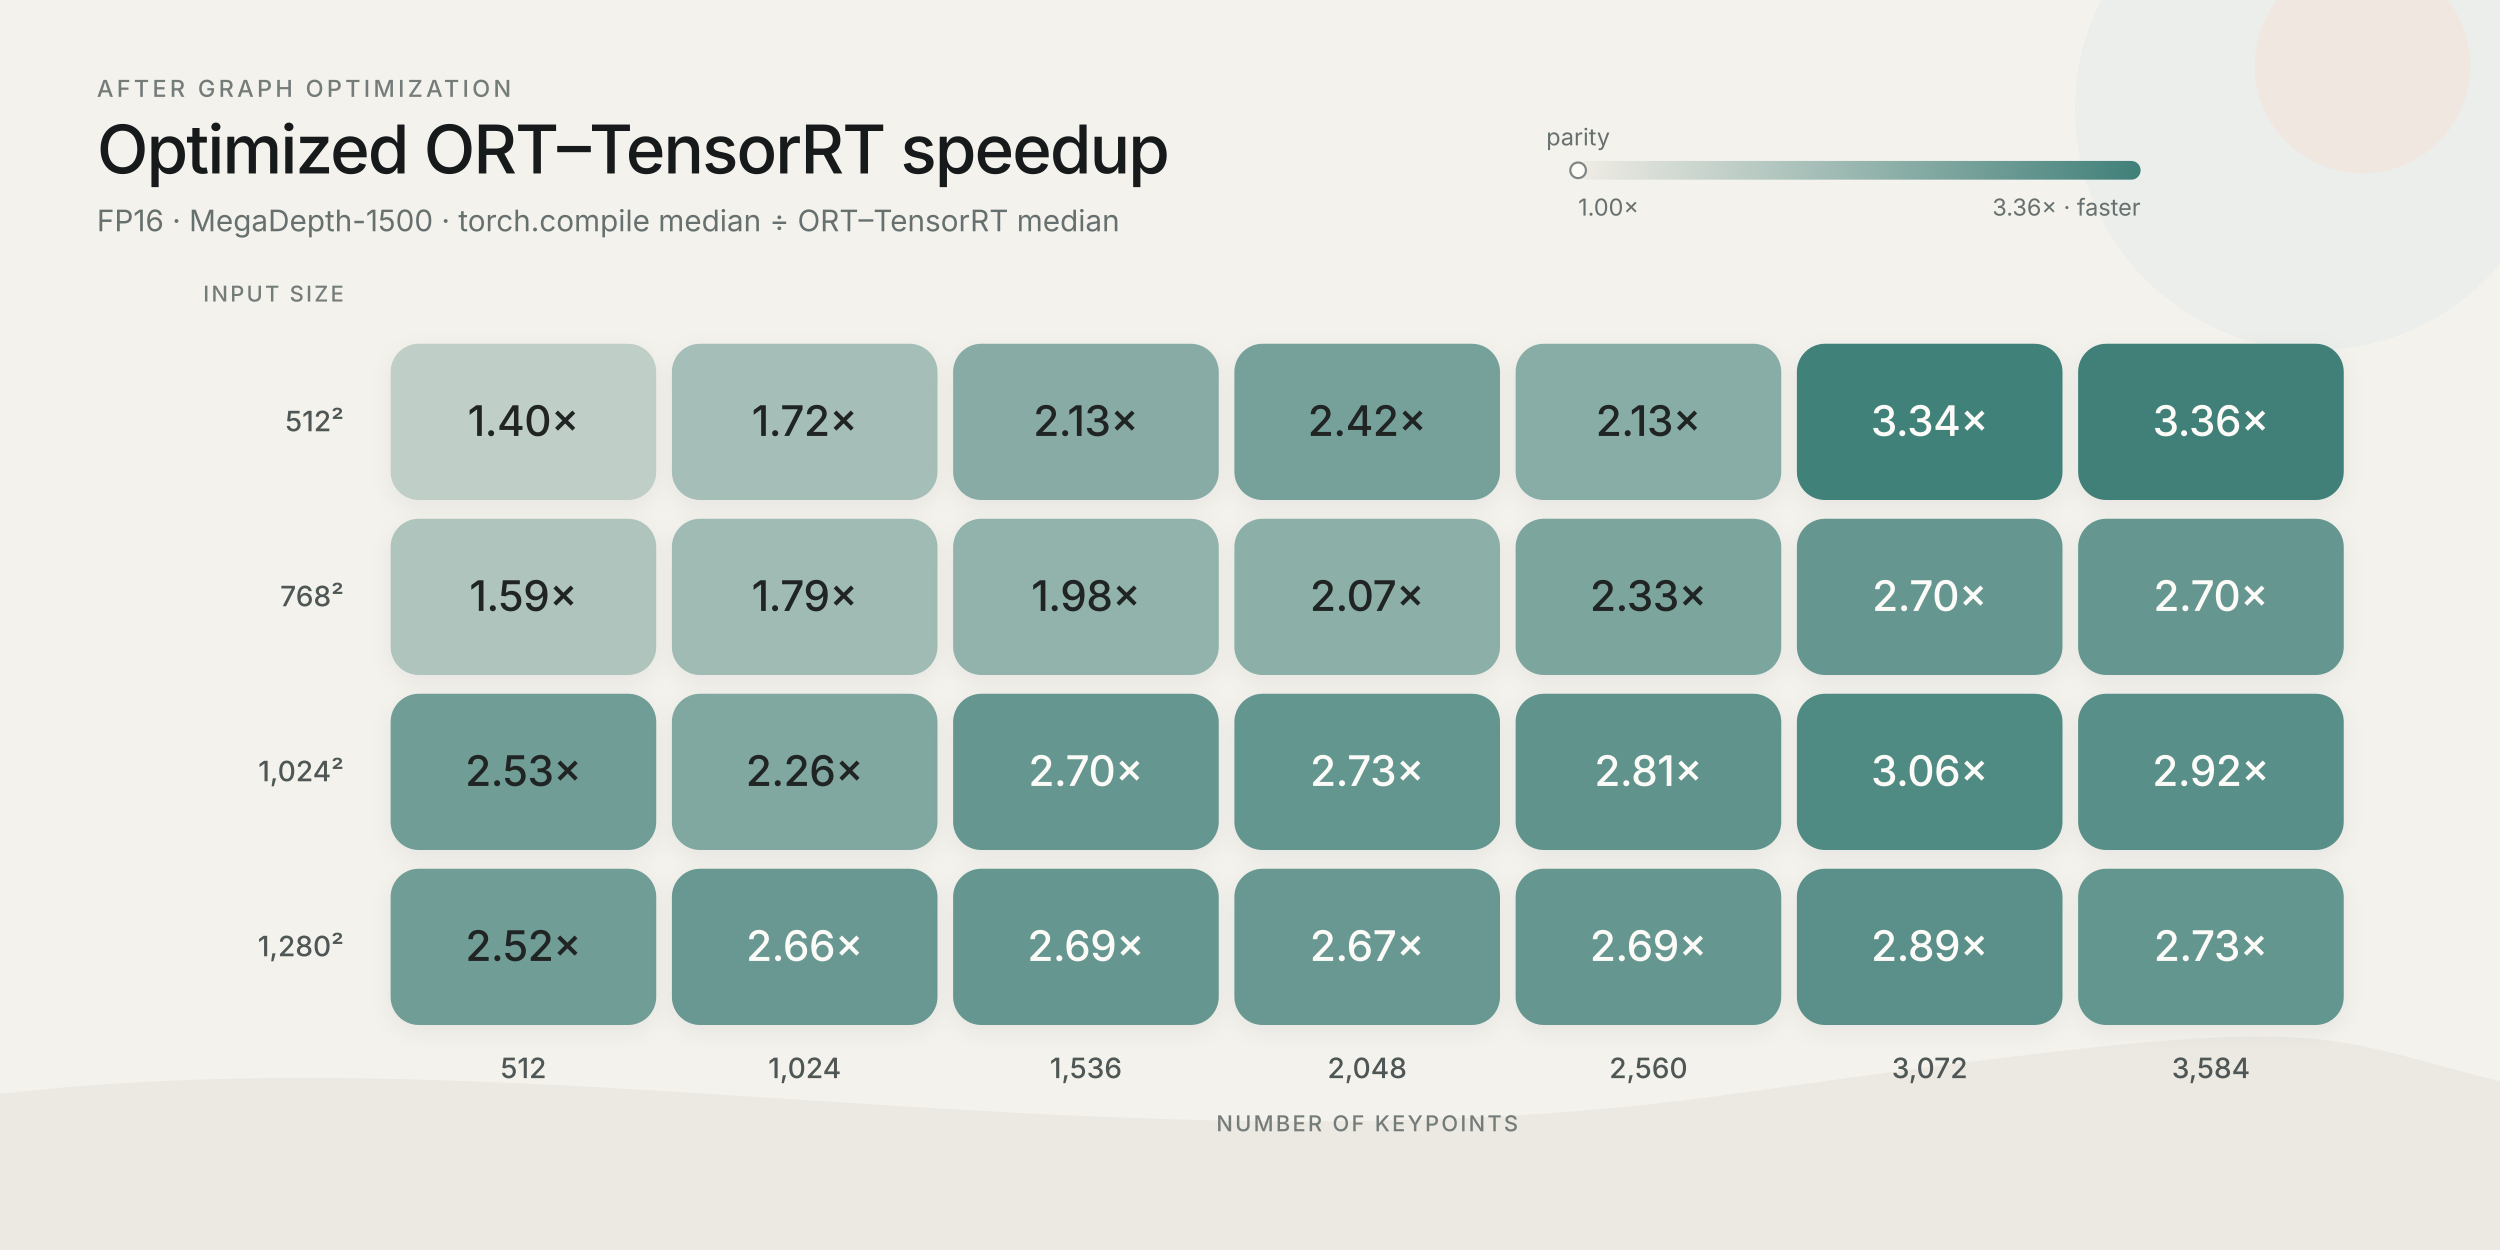
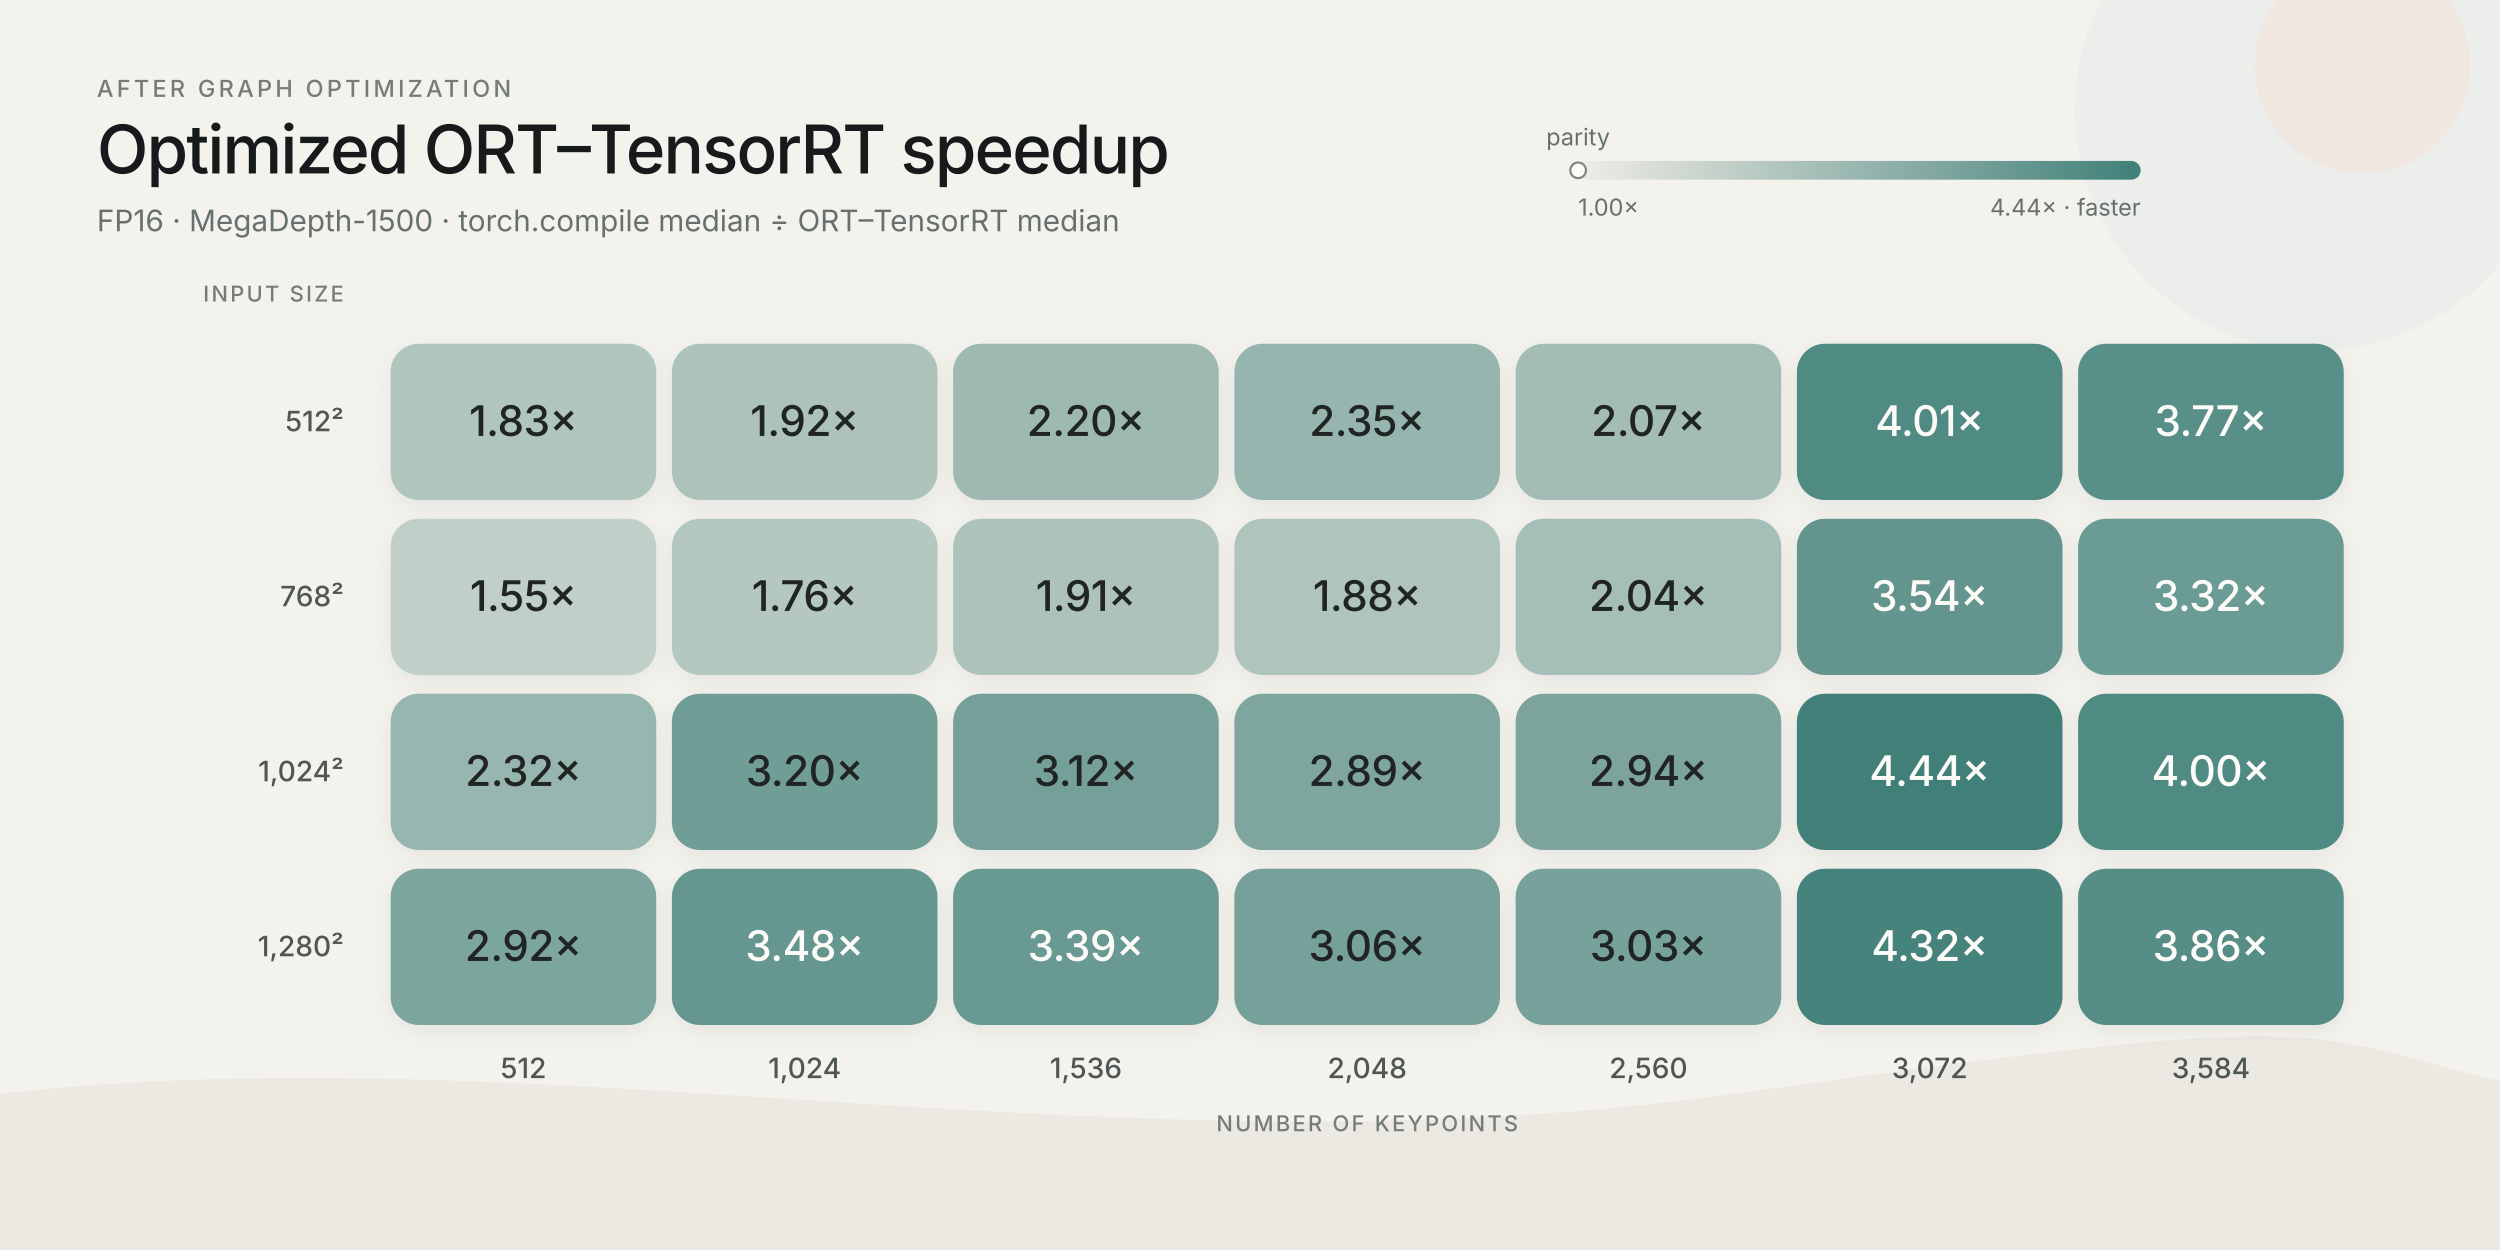
<svg xmlns="http://www.w3.org/2000/svg" width="1600" height="800" viewBox="0 0 1600 800" role="img" aria-labelledby="title description">
  <defs>
    <style>
            text { font-family: Inter, ui-sans-serif, system-ui, -apple-system, BlinkMacSystemFont, "Segoe UI", sans-serif; }
            .eyebrow { font-size: 15px; font-weight: 500; letter-spacing: 2.1px; fill: #747C7A; }
            .title { font-size: 43px; font-weight: 500; letter-spacing: -1.15px; fill: #171A1B; }
            .subtitle { font-size: 19px; font-weight: 400; fill: #66706E; }
            .axis-title { font-size: 14px; font-weight: 500; letter-spacing: 1.45px; fill: #747C7A; }
            .tick { font-size: 18px; font-weight: 500; fill: #4E5755; }
            .value { font-size: 27px; font-weight: 500; letter-spacing: -0.3px; }
            .legend { font-size: 15px; font-weight: 400; fill: #66706E; }
          </style>
    <filter id="cell-shadow" x="-15%" y="-20%" width="130%" height="150%">
      <feDropShadow dx="0" dy="4" stdDeviation="7" flood-color="#1E2524" flood-opacity="0.055" />
    </filter>
    <linearGradient id="speed-gradient" x1="0" x2="1">
      <stop offset="0" stop-color="#EFECE5" />
      <stop offset="100%" stop-color="#408079" />
    </linearGradient>
  </defs>
  <rect width="1600" height="800" fill="#F4F2ED" />
  <path d="M0 700 C350 660, 720 755, 1110 700 S1470 660, 1600 692 L1600 800 L0 800 Z" fill="#ECE9E2" />
  <circle cx="1482" cy="70" r="154" fill="#E6ECEA" opacity="0.68" />
  <circle cx="1512" cy="42" r="69" fill="#F2E5DF" opacity="0.82" />
  <text x="62" y="62" class="eyebrow">AFTER GRAPH OPTIMIZATION</text>
  <text x="62" y="111" class="title">Optimized ORT–TensorRT speedup</text>
  <text x="62" y="148" class="subtitle">FP16 · MegaDepth-1500 · torch.compile median ÷ ORT–TensorRT median</text>
  <text x="220" y="193" class="axis-title" text-anchor="end">INPUT SIZE</text>
  <text x="335.0" y="690" class="tick" text-anchor="middle">512</text>
  <text x="515.0" y="690" class="tick" text-anchor="middle">1,024</text>
  <text x="695.0" y="690" class="tick" text-anchor="middle">1,536</text>
  <text x="875.0" y="690" class="tick" text-anchor="middle">2,048</text>
  <text x="1055.0" y="690" class="tick" text-anchor="middle">2,560</text>
  <text x="1235.0" y="690" class="tick" text-anchor="middle">3,072</text>
  <text x="1415.0" y="690" class="tick" text-anchor="middle">3,584</text>
  <text x="220" y="276.0" class="tick" text-anchor="end">512²</text>
  <g filter="url(#cell-shadow)">
-     <rect x="250" y="220" width="170" height="100" rx="18" fill="#BFCEC7" />
+     <rect x="250" y="220" width="170" height="100" rx="18" fill="#B0C5BE" />
  </g>
-   <text x="335.0" y="279.0" class="value" fill="#202423" text-anchor="middle">1.40×</text>
+   <text x="335.0" y="279.0" class="value" fill="#202423" text-anchor="middle">1.83×</text>
  <g filter="url(#cell-shadow)">
-     <rect x="430" y="220" width="170" height="100" rx="18" fill="#A5BEB7" />
+     <rect x="430" y="220" width="170" height="100" rx="18" fill="#ACC2BB" />
  </g>
-   <text x="515.0" y="279.0" class="value" fill="#202423" text-anchor="middle">1.72×</text>
+   <text x="515.0" y="279.0" class="value" fill="#202423" text-anchor="middle">1.92×</text>
  <g filter="url(#cell-shadow)">
-     <rect x="610" y="220" width="170" height="100" rx="18" fill="#88ACA5" />
+     <rect x="610" y="220" width="170" height="100" rx="18" fill="#9DB9B2" />
  </g>
-   <text x="695.0" y="279.0" class="value" fill="#202423" text-anchor="middle">2.13×</text>
+   <text x="695.0" y="279.0" class="value" fill="#202423" text-anchor="middle">2.20×</text>
  <g filter="url(#cell-shadow)">
-     <rect x="790" y="220" width="170" height="100" rx="18" fill="#76A19A" />
+     <rect x="790" y="220" width="170" height="100" rx="18" fill="#96B5AE" />
  </g>
-   <text x="875.0" y="279.0" class="value" fill="#202423" text-anchor="middle">2.42×</text>
+   <text x="875.0" y="279.0" class="value" fill="#202423" text-anchor="middle">2.35×</text>
  <g filter="url(#cell-shadow)">
-     <rect x="970" y="220" width="170" height="100" rx="18" fill="#88ADA6" />
+     <rect x="970" y="220" width="170" height="100" rx="18" fill="#A3BDB6" />
  </g>
-   <text x="1055.0" y="279.0" class="value" fill="#202423" text-anchor="middle">2.13×</text>
+   <text x="1055.0" y="279.0" class="value" fill="#202423" text-anchor="middle">2.07×</text>
  <g filter="url(#cell-shadow)">
-     <rect x="1150" y="220" width="170" height="100" rx="18" fill="#41817A" />
+     <rect x="1150" y="220" width="170" height="100" rx="18" fill="#508A83" />
  </g>
-   <text x="1235.0" y="279.0" class="value" fill="#FCFBF8" text-anchor="middle">3.34×</text>
+   <text x="1235.0" y="279.0" class="value" fill="#FCFBF8" text-anchor="middle">4.01×</text>
  <g filter="url(#cell-shadow)">
-     <rect x="1330" y="220" width="170" height="100" rx="18" fill="#408079" />
+     <rect x="1330" y="220" width="170" height="100" rx="18" fill="#599089" />
  </g>
-   <text x="1415.0" y="279.0" class="value" fill="#FCFBF8" text-anchor="middle">3.36×</text>
+   <text x="1415.0" y="279.0" class="value" fill="#FCFBF8" text-anchor="middle">3.77×</text>
  <text x="220" y="388.0" class="tick" text-anchor="end">768²</text>
  <g filter="url(#cell-shadow)">
-     <rect x="250" y="332" width="170" height="100" rx="18" fill="#AEC4BD" />
+     <rect x="250" y="332" width="170" height="100" rx="18" fill="#C0CFC8" />
  </g>
-   <text x="335.0" y="391.0" class="value" fill="#202423" text-anchor="middle">1.59×</text>
+   <text x="335.0" y="391.0" class="value" fill="#202423" text-anchor="middle">1.55×</text>
  <g filter="url(#cell-shadow)">
-     <rect x="430" y="332" width="170" height="100" rx="18" fill="#9FBBB4" />
+     <rect x="430" y="332" width="170" height="100" rx="18" fill="#B4C8C1" />
  </g>
-   <text x="515.0" y="391.0" class="value" fill="#202423" text-anchor="middle">1.79×</text>
+   <text x="515.0" y="391.0" class="value" fill="#202423" text-anchor="middle">1.76×</text>
  <g filter="url(#cell-shadow)">
-     <rect x="610" y="332" width="170" height="100" rx="18" fill="#92B3AC" />
+     <rect x="610" y="332" width="170" height="100" rx="18" fill="#ACC2BB" />
  </g>
-   <text x="695.0" y="391.0" class="value" fill="#202423" text-anchor="middle">1.98×</text>
+   <text x="695.0" y="391.0" class="value" fill="#202423" text-anchor="middle">1.91×</text>
  <g filter="url(#cell-shadow)">
-     <rect x="790" y="332" width="170" height="100" rx="18" fill="#8CAFA8" />
+     <rect x="790" y="332" width="170" height="100" rx="18" fill="#AEC4BD" />
  </g>
-   <text x="875.0" y="391.0" class="value" fill="#202423" text-anchor="middle">2.07×</text>
+   <text x="875.0" y="391.0" class="value" fill="#202423" text-anchor="middle">1.88×</text>
  <g filter="url(#cell-shadow)">
-     <rect x="970" y="332" width="170" height="100" rx="18" fill="#7BA59E" />
+     <rect x="970" y="332" width="170" height="100" rx="18" fill="#A5BEB7" />
  </g>
-   <text x="1055.0" y="391.0" class="value" fill="#202423" text-anchor="middle">2.33×</text>
+   <text x="1055.0" y="391.0" class="value" fill="#202423" text-anchor="middle">2.04×</text>
  <g filter="url(#cell-shadow)">
-     <rect x="1150" y="332" width="170" height="100" rx="18" fill="#659790" />
+     <rect x="1150" y="332" width="170" height="100" rx="18" fill="#63958E" />
  </g>
-   <text x="1235.0" y="391.0" class="value" fill="#FCFBF8" text-anchor="middle">2.70×</text>
+   <text x="1235.0" y="391.0" class="value" fill="#FCFBF8" text-anchor="middle">3.54×</text>
  <g filter="url(#cell-shadow)">
-     <rect x="1330" y="332" width="170" height="100" rx="18" fill="#659790" />
+     <rect x="1330" y="332" width="170" height="100" rx="18" fill="#6B9B94" />
  </g>
-   <text x="1415.0" y="391.0" class="value" fill="#FCFBF8" text-anchor="middle">2.70×</text>
+   <text x="1415.0" y="391.0" class="value" fill="#FCFBF8" text-anchor="middle">3.32×</text>
  <text x="220" y="500.0" class="tick" text-anchor="end">1,024²</text>
  <g filter="url(#cell-shadow)">
-     <rect x="250" y="444" width="170" height="100" rx="18" fill="#6F9D96" />
+     <rect x="250" y="444" width="170" height="100" rx="18" fill="#97B6AF" />
  </g>
-   <text x="335.0" y="503.0" class="value" fill="#202423" text-anchor="middle">2.53×</text>
+   <text x="335.0" y="503.0" class="value" fill="#202423" text-anchor="middle">2.32×</text>
  <g filter="url(#cell-shadow)">
-     <rect x="430" y="444" width="170" height="100" rx="18" fill="#80A7A0" />
+     <rect x="430" y="444" width="170" height="100" rx="18" fill="#709E97" />
  </g>
-   <text x="515.0" y="503.0" class="value" fill="#202423" text-anchor="middle">2.26×</text>
+   <text x="515.0" y="503.0" class="value" fill="#202423" text-anchor="middle">3.20×</text>
  <g filter="url(#cell-shadow)">
-     <rect x="610" y="444" width="170" height="100" rx="18" fill="#659790" />
+     <rect x="610" y="444" width="170" height="100" rx="18" fill="#74A099" />
  </g>
-   <text x="695.0" y="503.0" class="value" fill="#FCFBF8" text-anchor="middle">2.70×</text>
+   <text x="695.0" y="503.0" class="value" fill="#202423" text-anchor="middle">3.12×</text>
  <g filter="url(#cell-shadow)">
-     <rect x="790" y="444" width="170" height="100" rx="18" fill="#63968F" />
+     <rect x="790" y="444" width="170" height="100" rx="18" fill="#7EA69F" />
  </g>
-   <text x="875.0" y="503.0" class="value" fill="#FCFBF8" text-anchor="middle">2.73×</text>
+   <text x="875.0" y="503.0" class="value" fill="#202423" text-anchor="middle">2.89×</text>
  <g filter="url(#cell-shadow)">
-     <rect x="970" y="444" width="170" height="100" rx="18" fill="#5E938C" />
+     <rect x="970" y="444" width="170" height="100" rx="18" fill="#7BA49D" />
  </g>
-   <text x="1055.0" y="503.0" class="value" fill="#FCFBF8" text-anchor="middle">2.81×</text>
+   <text x="1055.0" y="503.0" class="value" fill="#202423" text-anchor="middle">2.94×</text>
  <g filter="url(#cell-shadow)">
-     <rect x="1150" y="444" width="170" height="100" rx="18" fill="#508A83" />
+     <rect x="1150" y="444" width="170" height="100" rx="18" fill="#408079" />
  </g>
-   <text x="1235.0" y="503.0" class="value" fill="#FCFBF8" text-anchor="middle">3.06×</text>
+   <text x="1235.0" y="503.0" class="value" fill="#FCFBF8" text-anchor="middle">4.44×</text>
  <g filter="url(#cell-shadow)">
-     <rect x="1330" y="444" width="170" height="100" rx="18" fill="#588F88" />
+     <rect x="1330" y="444" width="170" height="100" rx="18" fill="#508A83" />
  </g>
-   <text x="1415.0" y="503.0" class="value" fill="#FCFBF8" text-anchor="middle">2.92×</text>
+   <text x="1415.0" y="503.0" class="value" fill="#FCFBF8" text-anchor="middle">4.00×</text>
  <text x="220" y="612.0" class="tick" text-anchor="end">1,280²</text>
  <g filter="url(#cell-shadow)">
-     <rect x="250" y="556" width="170" height="100" rx="18" fill="#6F9D96" />
+     <rect x="250" y="556" width="170" height="100" rx="18" fill="#7CA59E" />
  </g>
-   <text x="335.0" y="615.0" class="value" fill="#202423" text-anchor="middle">2.52×</text>
+   <text x="335.0" y="615.0" class="value" fill="#202423" text-anchor="middle">2.92×</text>
  <g filter="url(#cell-shadow)">
-     <rect x="430" y="556" width="170" height="100" rx="18" fill="#679891" />
+     <rect x="430" y="556" width="170" height="100" rx="18" fill="#659790" />
  </g>
-   <text x="515.0" y="615.0" class="value" fill="#FCFBF8" text-anchor="middle">2.66×</text>
+   <text x="515.0" y="615.0" class="value" fill="#FCFBF8" text-anchor="middle">3.48×</text>
  <g filter="url(#cell-shadow)">
-     <rect x="610" y="556" width="170" height="100" rx="18" fill="#659790" />
+     <rect x="610" y="556" width="170" height="100" rx="18" fill="#689992" />
  </g>
-   <text x="695.0" y="615.0" class="value" fill="#FCFBF8" text-anchor="middle">2.69×</text>
+   <text x="695.0" y="615.0" class="value" fill="#FCFBF8" text-anchor="middle">3.39×</text>
  <g filter="url(#cell-shadow)">
-     <rect x="790" y="556" width="170" height="100" rx="18" fill="#679891" />
+     <rect x="790" y="556" width="170" height="100" rx="18" fill="#76A19A" />
  </g>
-   <text x="875.0" y="615.0" class="value" fill="#FCFBF8" text-anchor="middle">2.67×</text>
+   <text x="875.0" y="615.0" class="value" fill="#202423" text-anchor="middle">3.06×</text>
  <g filter="url(#cell-shadow)">
-     <rect x="970" y="556" width="170" height="100" rx="18" fill="#659790" />
+     <rect x="970" y="556" width="170" height="100" rx="18" fill="#77A29B" />
  </g>
-   <text x="1055.0" y="615.0" class="value" fill="#FCFBF8" text-anchor="middle">2.69×</text>
+   <text x="1055.0" y="615.0" class="value" fill="#202423" text-anchor="middle">3.03×</text>
  <g filter="url(#cell-shadow)">
-     <rect x="1150" y="556" width="170" height="100" rx="18" fill="#5A9089" />
+     <rect x="1150" y="556" width="170" height="100" rx="18" fill="#44837C" />
  </g>
-   <text x="1235.0" y="615.0" class="value" fill="#FCFBF8" text-anchor="middle">2.89×</text>
+   <text x="1235.0" y="615.0" class="value" fill="#FCFBF8" text-anchor="middle">4.32×</text>
  <g filter="url(#cell-shadow)">
-     <rect x="1330" y="556" width="170" height="100" rx="18" fill="#63968F" />
+     <rect x="1330" y="556" width="170" height="100" rx="18" fill="#568E87" />
  </g>
-   <text x="1415.0" y="615.0" class="value" fill="#FCFBF8" text-anchor="middle">2.73×</text>
+   <text x="1415.0" y="615.0" class="value" fill="#FCFBF8" text-anchor="middle">3.86×</text>
  <rect x="1010" y="103" width="360" height="12" rx="6" fill="url(#speed-gradient)" />
  <circle cx="1010" cy="109" r="5" fill="#FCFBF8" stroke="#7E8583" stroke-width="1.4" />
  <text x="1010" y="93" class="legend" text-anchor="middle">parity</text>
  <text x="1010" y="138" class="legend">1.00×</text>
-   <text x="1370" y="138" class="legend" text-anchor="end">3.36× · faster</text>
+   <text x="1370" y="138" class="legend" text-anchor="end">4.44× · faster</text>
  <text x="875.0" y="724" class="axis-title" text-anchor="middle">NUMBER OF KEYPOINTS</text>
</svg>
